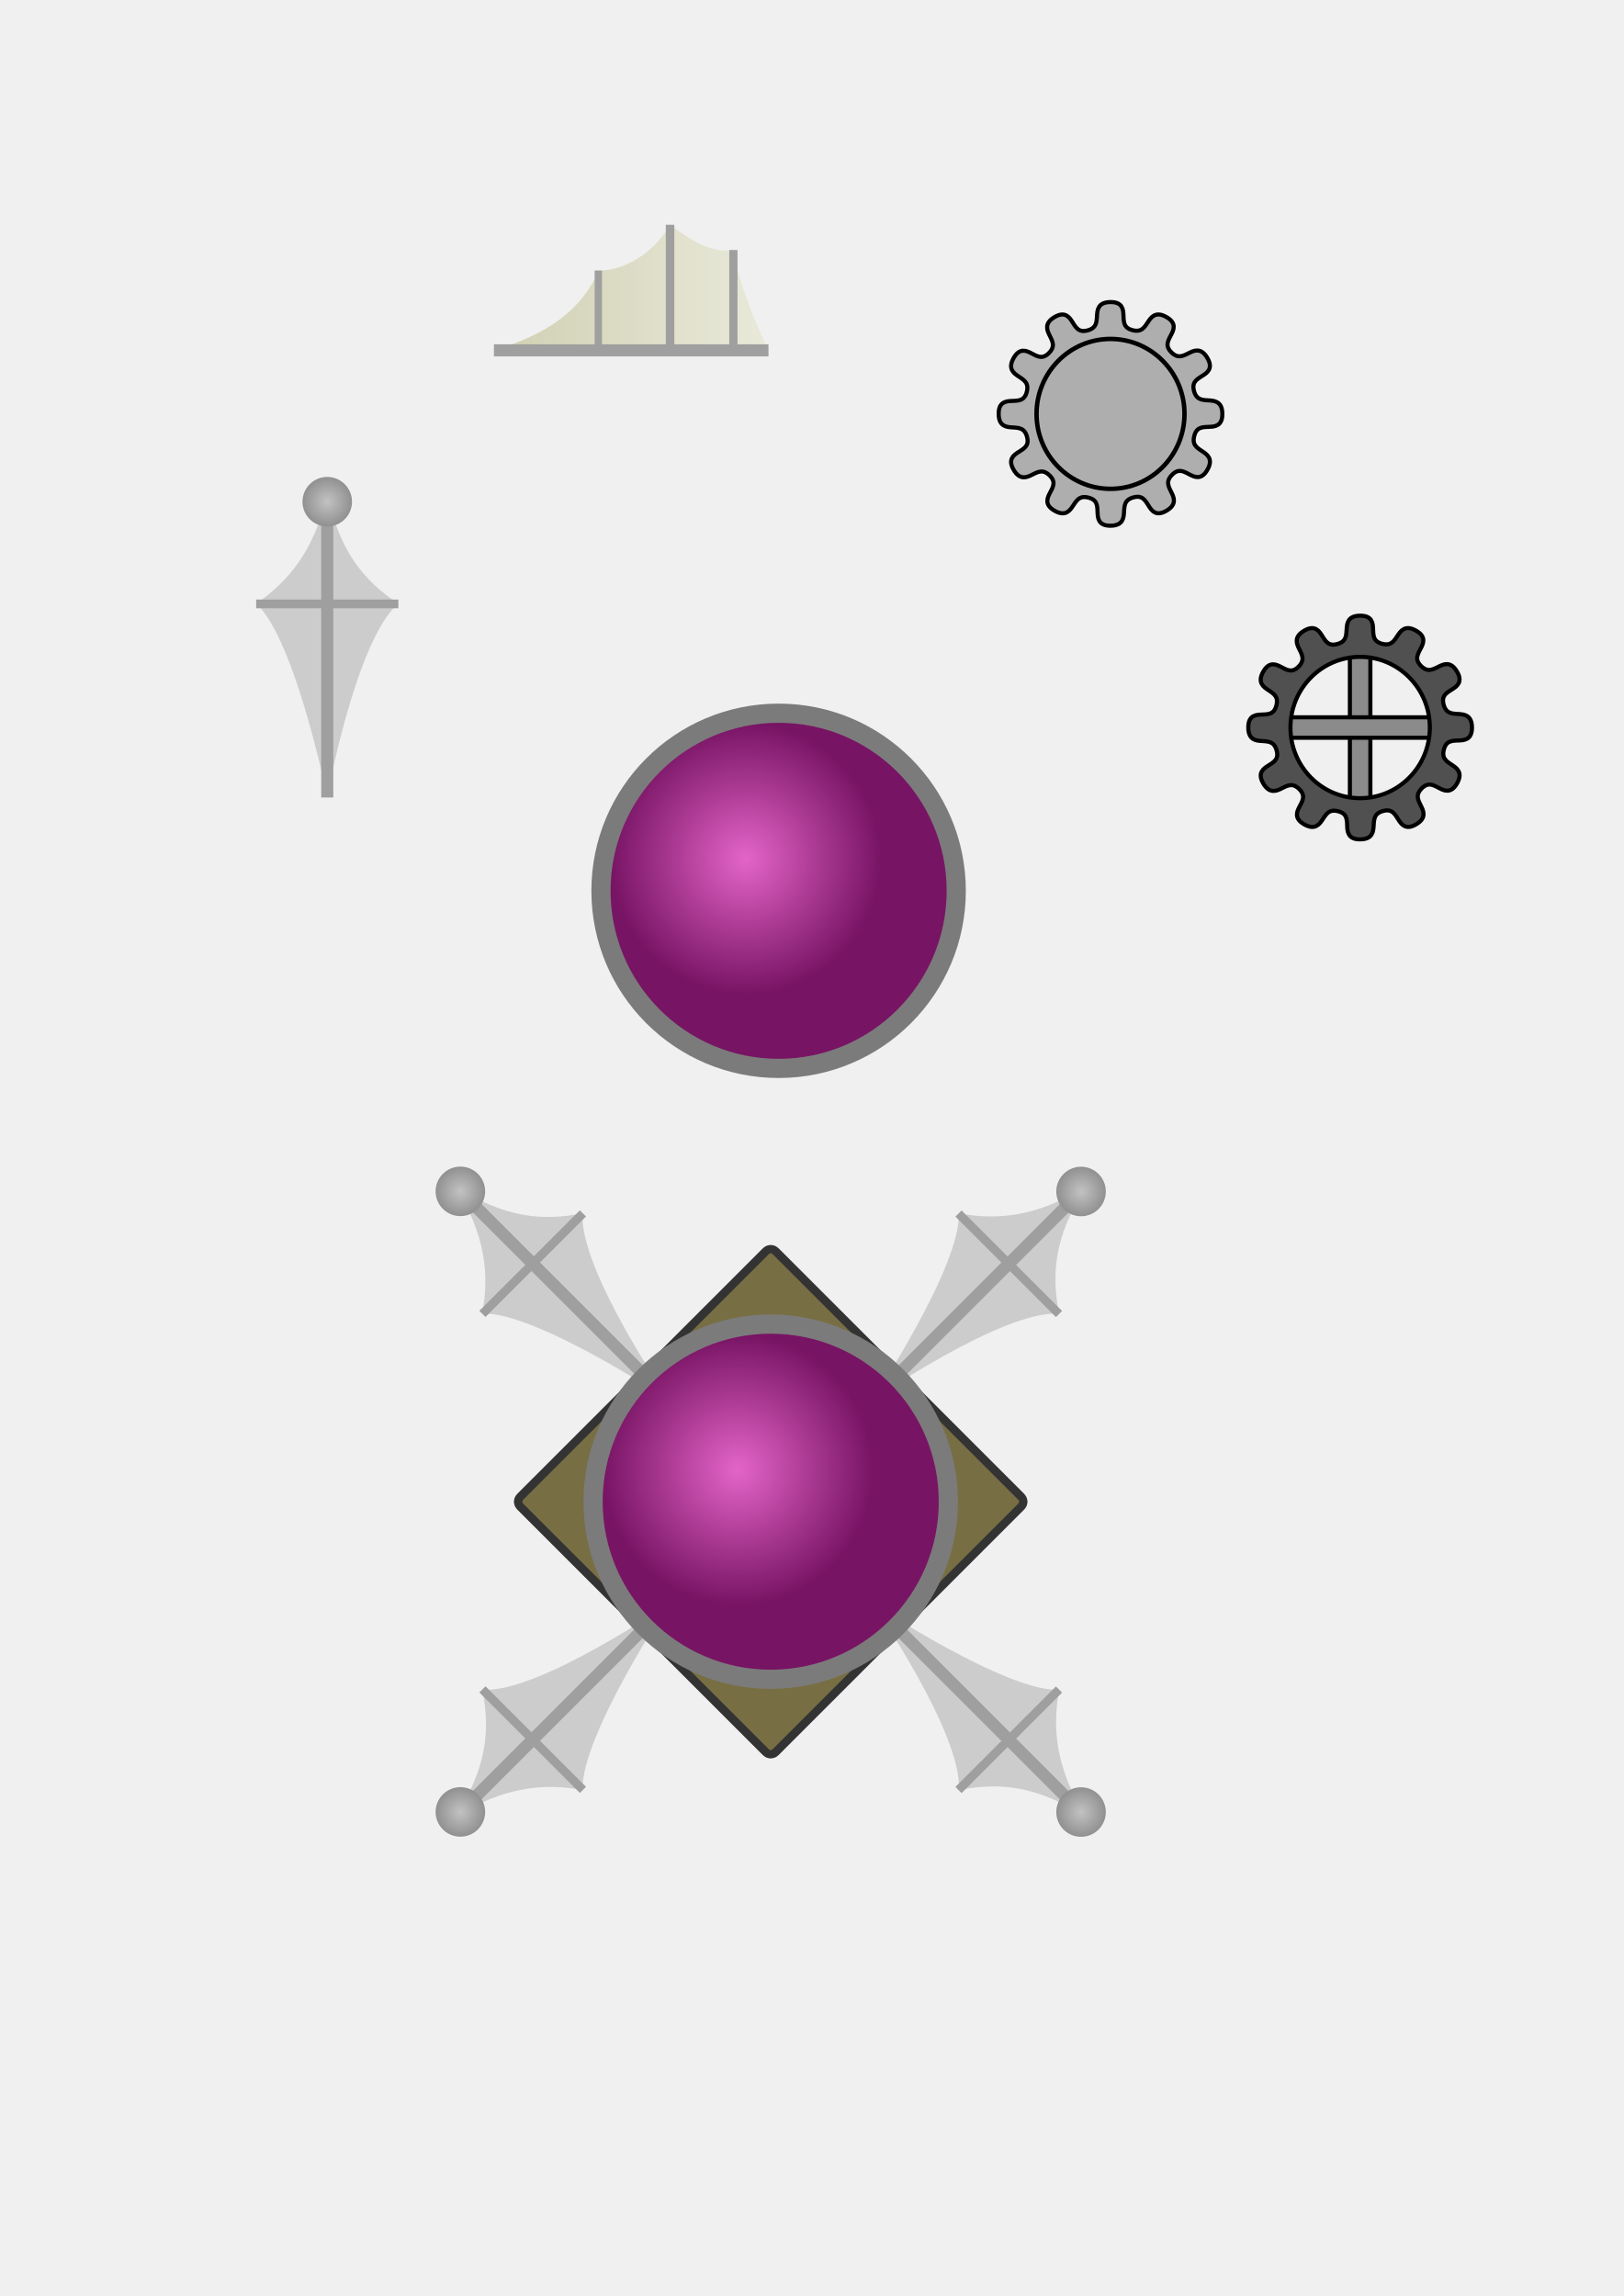
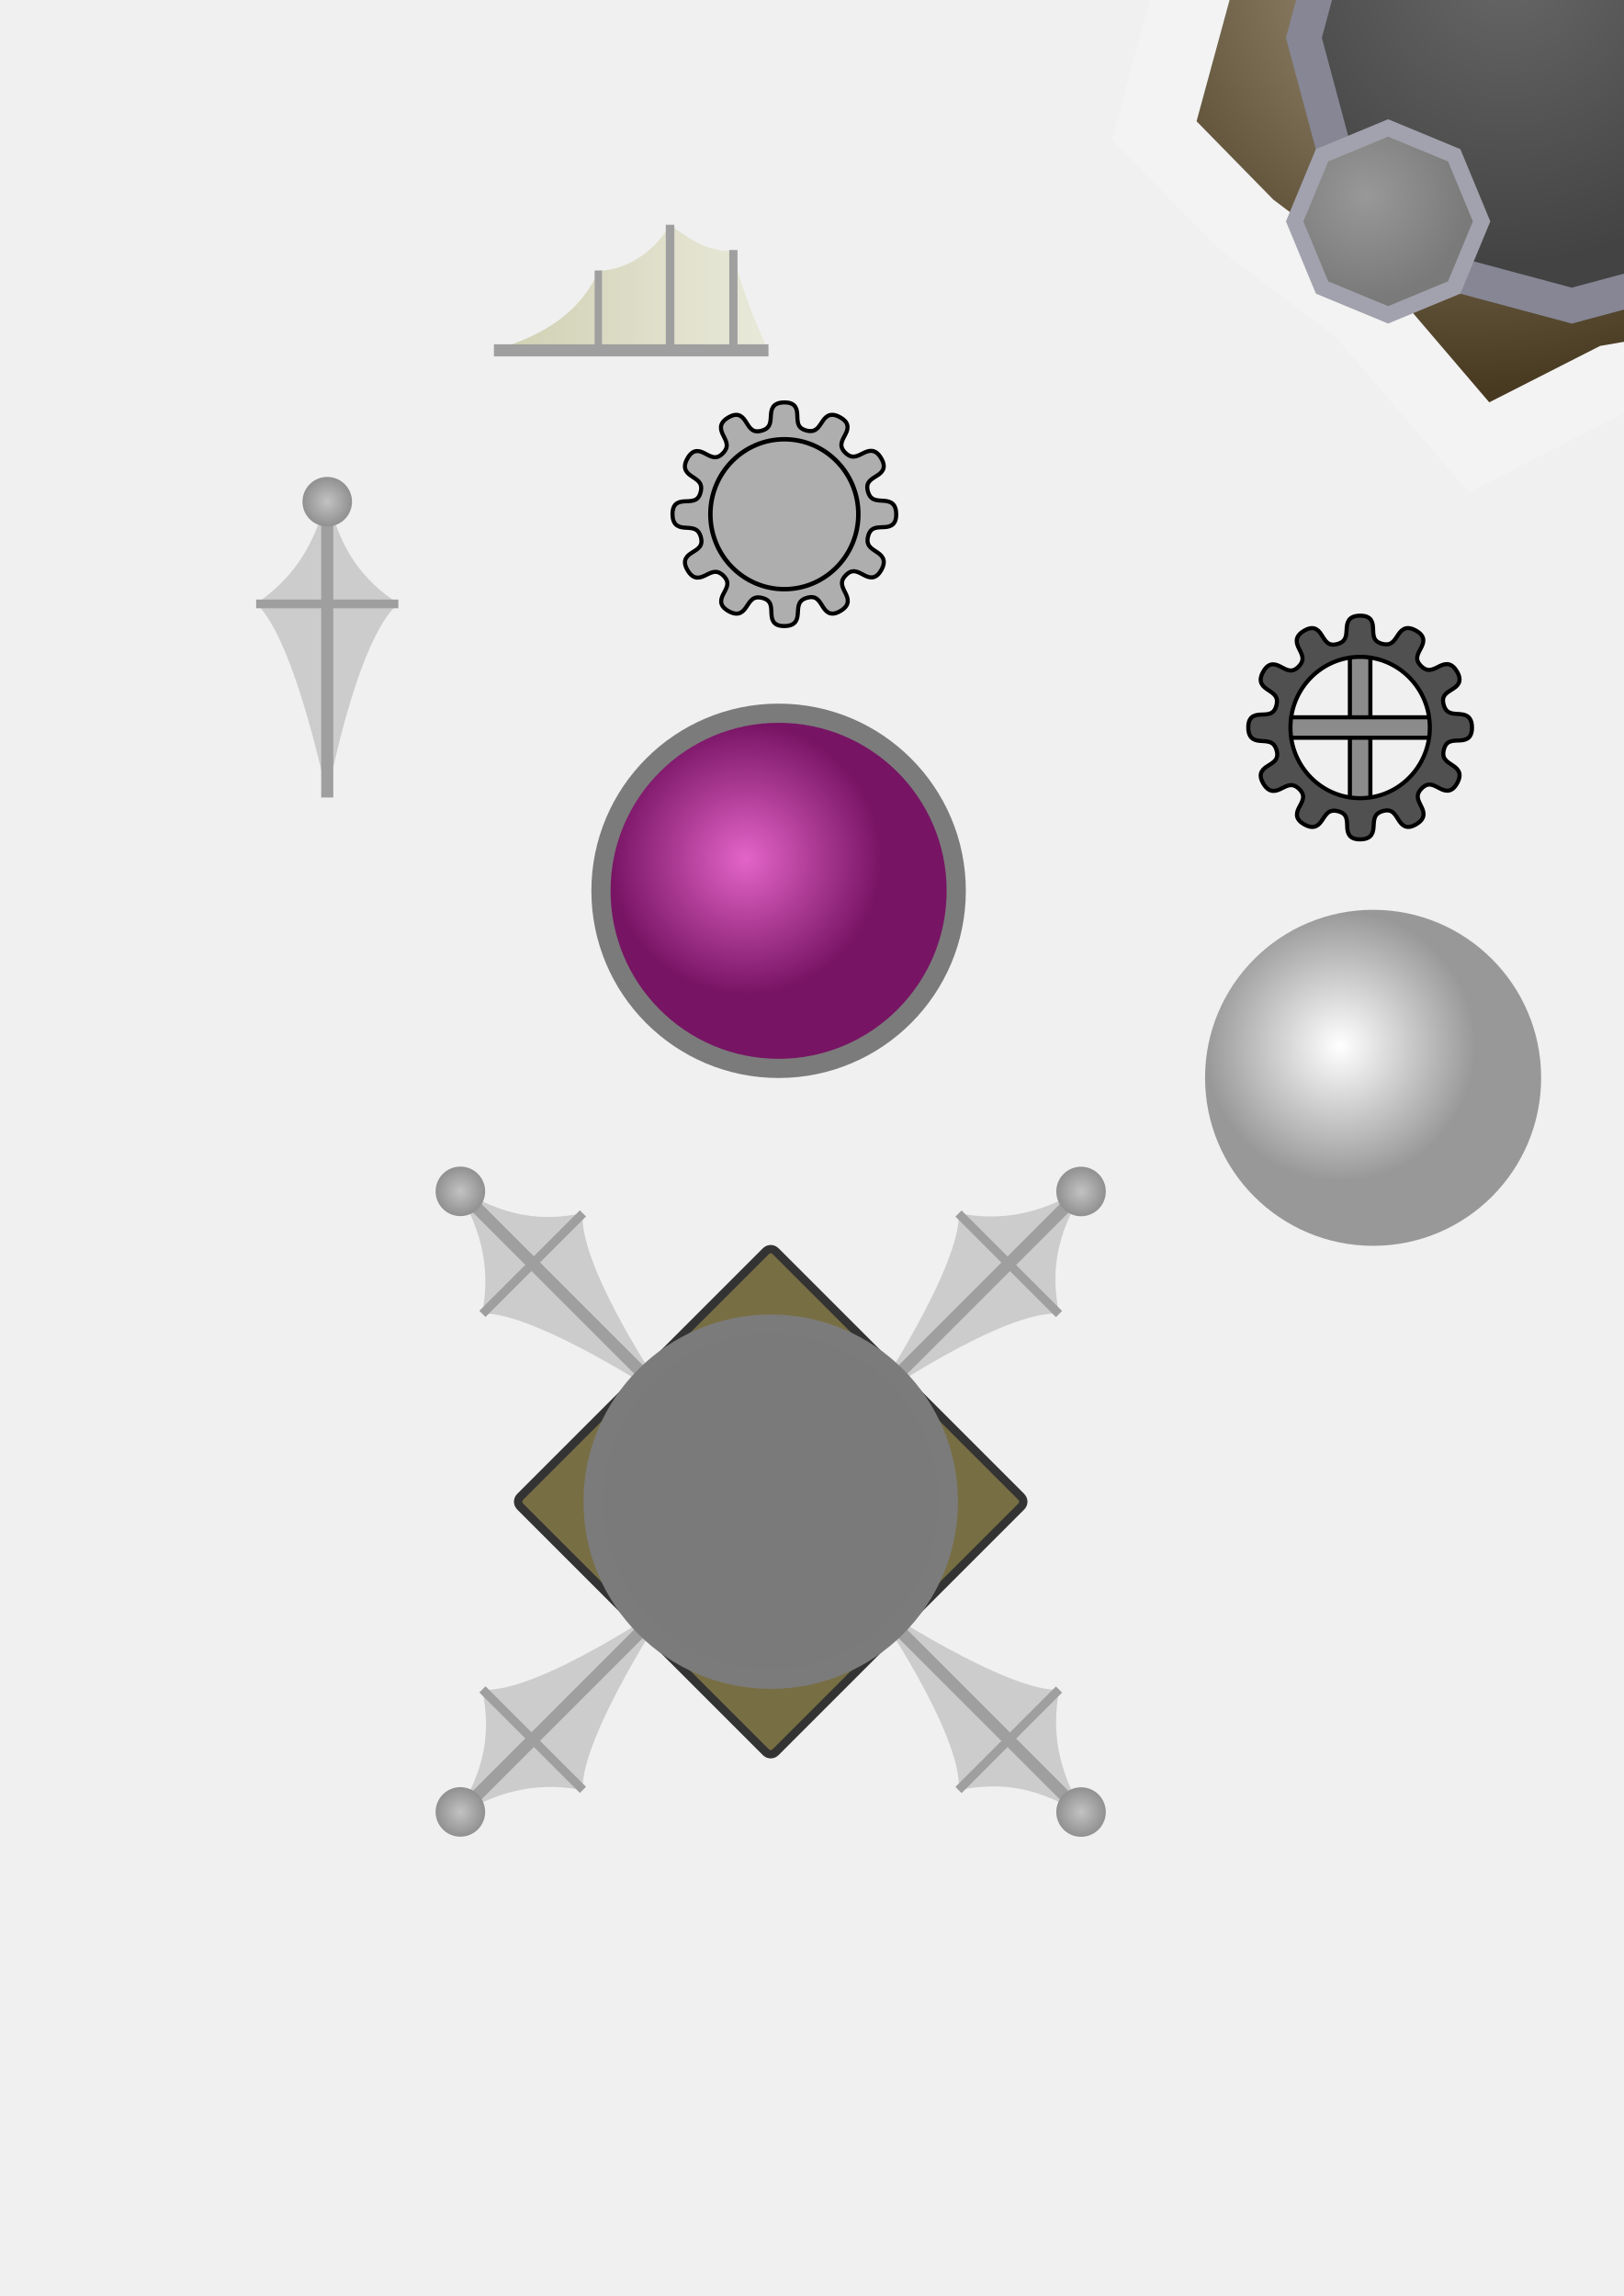
<svg xmlns="http://www.w3.org/2000/svg" xmlns:xlink="http://www.w3.org/1999/xlink" width="210mm" height="297mm" viewBox="0 0 210 297" version="1.1" id="svg1">
  <defs id="defs1">
+     <linearGradient id="linearGradient1966">
+       <stop style="stop-color:#676767;stop-opacity:1;" offset="0" id="stop1965" />
+       <stop style="stop-color:#434343;stop-opacity:1;" offset="1" id="stop1966" />
+     </linearGradient>
+     <linearGradient id="linearGradient1963">
+       <stop style="stop-color:#a99c83;stop-opacity:1;" offset="0" id="stop1963" />
+       <stop style="stop-color:#473920;stop-opacity:1;" offset="1" id="stop1964" />
+     </linearGradient>
+     <linearGradient id="swatch75">
+       <stop style="stop-color:#000000;stop-opacity:1;" offset="0" id="stop75" />
+     </linearGradient>
+     <linearGradient id="swatch74">
+       <stop style="stop-color:#89846b;stop-opacity:1;" offset="0" id="stop74" />
+     </linearGradient>
+     <linearGradient id="linearGradient14">
+       <stop style="stop-color:#989898;stop-opacity:1;" offset="0" id="stop14" />
+       <stop style="stop-color:#7a7a7a;stop-opacity:1;" offset="1" id="stop15" />
+     </linearGradient>
+     <linearGradient id="linearGradient13">
+       <stop style="stop-color:#ffffff;stop-opacity:1;" offset="0" id="stop12" />
+       <stop style="stop-color:#989898;stop-opacity:1;" offset="1" id="stop13" />
+     </linearGradient>
    <linearGradient id="linearGradient10">
      <stop style="stop-color:#c2c2c2;stop-opacity:1;" offset="0" id="stop10" />
      <stop style="stop-color:#8b8b8b;stop-opacity:1;" offset="1" id="stop11" />
    </linearGradient>
    <linearGradient id="linearGradient6">
      <stop style="stop-color:#e364c8;stop-opacity:1;" offset="0" id="stop6" />
      <stop style="stop-color:#781464;stop-opacity:1;" offset="1" id="stop7" />
    </linearGradient>
    <linearGradient id="linearGradient3">
      <stop style="stop-color:#d0d0b3;stop-opacity:1;" offset="0" id="stop3" />
      <stop style="stop-color:#e9e9da;stop-opacity:1;" offset="1" id="stop4" />
    </linearGradient>
    <linearGradient xlink:href="#linearGradient3" id="linearGradient4" x1="32.313" y1="28.011" x2="67.749" y2="28.011" gradientUnits="userSpaceOnUse" gradientTransform="translate(31.61202,9.177682)" />
    <radialGradient xlink:href="#linearGradient6" id="radialGradient7" cx="134.707" cy="33.785" fx="134.707" fy="33.785" r="24.215" gradientUnits="userSpaceOnUse" gradientTransform="matrix(0.7236375,0,0,0.7236373,-1.049556,86.64007)" />
    <radialGradient xlink:href="#linearGradient10" id="radialGradient11" cx="42.273" cy="64.896" fx="42.273" fy="64.896" r="5.579" gradientUnits="userSpaceOnUse" gradientTransform="matrix(0.6344333,0,0,0.6344333,15.50542,23.72382)" />
-     <radialGradient xlink:href="#linearGradient6" id="radialGradient7-1" cx="134.707" cy="33.785" fx="134.707" fy="33.785" r="24.215" gradientUnits="userSpaceOnUse" gradientTransform="matrix(0.7236375,0,0,0.7236373,-2.069279,165.6623)" />
    <radialGradient xlink:href="#linearGradient10" id="radialGradient11-6" cx="42.273" cy="64.896" fx="42.273" fy="64.896" r="5.579" gradientUnits="userSpaceOnUse" gradientTransform="matrix(0.6344333,0,0,0.6344333,15.50542,23.72382)" />
    <radialGradient xlink:href="#linearGradient10" id="radialGradient11-6-4" cx="42.273" cy="64.896" fx="42.273" fy="64.896" r="5.579" gradientUnits="userSpaceOnUse" gradientTransform="matrix(0.6344333,0,0,0.6344333,15.50542,23.72382)" />
    <radialGradient xlink:href="#linearGradient10" id="radialGradient11-6-6" cx="42.273" cy="64.896" fx="42.273" fy="64.896" r="5.579" gradientUnits="userSpaceOnUse" gradientTransform="matrix(0.6344333,0,0,0.6344333,15.50542,23.72382)" />
    <radialGradient xlink:href="#linearGradient10" id="radialGradient11-6-4-4" cx="42.273" cy="64.896" fx="42.273" fy="64.896" r="5.579" gradientUnits="userSpaceOnUse" gradientTransform="matrix(0.6344333,0,0,0.6344333,15.50542,23.72382)" />
+     <radialGradient xlink:href="#linearGradient13" id="radialGradient7-5" cx="134.707" cy="33.785" fx="134.707" fy="33.785" r="24.215" gradientUnits="userSpaceOnUse" gradientTransform="matrix(0.7236375,0,0,0.7236373,75.83951,110.8305)" />
+     <radialGradient xlink:href="#linearGradient14" id="radialGradient15" cx="189.545" cy="54.301" fx="189.545" fy="54.301" r="13.215" gradientUnits="userSpaceOnUse" />
+     <radialGradient xlink:href="#linearGradient1963" id="radialGradient1964" cx="212.59" cy="56.213" fx="212.59" fy="56.213" r="29.524" gradientTransform="matrix(1,0,0,1.051775,0,-3.261765)" gradientUnits="userSpaceOnUse" />
+     <radialGradient xlink:href="#linearGradient14" id="radialGradient15-7" cx="189.545" cy="54.301" fx="189.545" fy="54.301" r="13.215" gradientUnits="userSpaceOnUse" />
+     <radialGradient xlink:href="#linearGradient14" id="radialGradient15-5" cx="189.545" cy="54.301" fx="189.545" fy="54.301" r="13.215" gradientUnits="userSpaceOnUse" />
+     <radialGradient xlink:href="#linearGradient14" id="radialGradient15-7-9" cx="189.545" cy="54.301" fx="189.545" fy="54.301" r="13.215" gradientUnits="userSpaceOnUse" />
+     <radialGradient xlink:href="#linearGradient1966" id="radialGradient15-7-1" cx="189.545" cy="54.301" fx="189.545" fy="54.301" r="13.215" gradientUnits="userSpaceOnUse" />
+     <radialGradient xlink:href="#linearGradient1963" id="radialGradient1964-2" cx="212.59" cy="56.213" fx="212.59" fy="56.213" r="29.524" gradientTransform="matrix(1,0,0,1.051775,0,-3.261765)" gradientUnits="userSpaceOnUse" />
+     <radialGradient xlink:href="#linearGradient1966" id="radialGradient15-7-1-9" cx="189.545" cy="54.301" fx="189.545" fy="54.301" r="13.215" gradientUnits="userSpaceOnUse" />
+     <radialGradient xlink:href="#linearGradient14" id="radialGradient15-8" cx="189.545" cy="54.301" fx="189.545" fy="54.301" r="13.215" gradientUnits="userSpaceOnUse" />
+     <radialGradient xlink:href="#linearGradient14" id="radialGradient15-5-9" cx="189.545" cy="54.301" fx="189.545" fy="54.301" r="13.215" gradientUnits="userSpaceOnUse" />
+     <radialGradient xlink:href="#linearGradient14" id="radialGradient15-7-6" cx="189.545" cy="54.301" fx="189.545" fy="54.301" r="13.215" gradientUnits="userSpaceOnUse" />
+     <radialGradient xlink:href="#linearGradient14" id="radialGradient15-7-9-6" cx="189.545" cy="54.301" fx="189.545" fy="54.301" r="13.215" gradientUnits="userSpaceOnUse" />
  </defs>
  <g id="layer1">
+     <path style="fill:url(#radialGradient1964);stroke:#ffffff;stroke-width:10;stroke-dasharray:none;stroke-opacity:0.194;paint-order:stroke markers fill" id="path15" d="m 235.536,79.878 -9.429,2.583 -5.151,1 -7.154,4.08 -6.2,-8.133 -7.734,-6.528 -4.959,-5.672 2.2,-9.058 7.19,-13.322 9.145,-1.152 5.575,-5.576 6.003,3.199 12.325,1.877 -1.798,4.312 6.002,12.84 1.587,7.929 -5.207,6.788 z" transform="matrix(2.003699,0,0,1.788047,-235.7837,-104.484)" />
+     <path style="fill:url(#radialGradient15-7-1);fill-opacity:1;stroke:#868695;stroke-width:3.044;stroke-dasharray:none;stroke-opacity:1;paint-order:stroke markers fill" id="path14-0-6" d="m 192.349,68.578 -5.481,-1.469 -4.012,-4.012 -1.469,-5.481 1.469,-5.481 4.012,-4.012 5.481,-1.469 5.481,1.469 4.012,4.012 1.469,5.481 -1.469,5.481 -4.012,4.012 z" transform="matrix(2.948396,0,0,2.948396,-363.8376,-164.986)" />
+     <path style="fill:url(#radialGradient15);fill-opacity:1;stroke:#a2a2ae;stroke-width:4.163;stroke-dasharray:none;stroke-opacity:1;paint-order:stroke markers fill" id="path14" d="m 192.349,68.578 -7.751,-3.211 -3.211,-7.751 3.211,-7.751 7.751,-3.211 7.751,3.211 3.211,7.751 -3.211,7.751 z" transform="translate(-12.81684,-28.97729)" />
+     <path style="fill:url(#radialGradient15-5);fill-opacity:1;stroke:#a2a2ae;stroke-width:4.163;stroke-dasharray:none;stroke-opacity:1;paint-order:stroke markers fill" id="path14-1" d="m 192.349,68.578 -7.751,-3.211 -3.211,-7.751 3.211,-7.751 7.751,-3.211 7.751,3.211 3.211,7.751 -3.211,7.751 z" transform="translate(34.68525,-28.97729)" />
+     <path style="fill:url(#radialGradient15-7);fill-opacity:1;stroke:#a2a2ae;stroke-width:4.163;stroke-dasharray:none;stroke-opacity:1;paint-order:stroke markers fill" id="path14-0" d="m 192.349,68.578 -7.751,-3.211 -3.211,-7.751 3.211,-7.751 7.751,-3.211 7.751,3.211 3.211,7.751 -3.211,7.751 z" transform="translate(-12.81684,-76.47939)" />
+     <path style="fill:url(#radialGradient15-7-9);fill-opacity:1;stroke:#a2a2ae;stroke-width:4.163;stroke-dasharray:none;stroke-opacity:1;paint-order:stroke markers fill" id="path14-0-7" d="m 192.349,68.578 -7.751,-3.211 -3.211,-7.751 3.211,-7.751 7.751,-3.211 7.751,3.211 3.211,7.751 -3.211,7.751 z" transform="translate(34.68525,-76.47939)" />
    <rect style="fill:#786e44;fill-opacity:1;stroke:#333333;stroke-width:2.163;stroke-dasharray:none;stroke-opacity:1;paint-order:stroke markers fill" id="rect11" width="45.633" height="45.633" x="185.025" y="44.057" rx="0.332" transform="rotate(45)" />
    <g id="g12">
      <g id="g11-7" transform="rotate(45,-16.63735,227.1934)">
        <path style="fill:#cccccc;fill-opacity:1;stroke:none;stroke-width:0.265px;stroke-linecap:butt;stroke-linejoin:miter;stroke-opacity:1" d="m 42.319,103.054 c 0,0 -4.13,-20.36 -9.178,-24.98 4.259,-2.929 7.408,-6.815 9.211,-14.025 1.577,7.233 4.683,11.073 9.144,14.025 -5.498,4.822 -9.178,24.98 -9.178,24.98 z" id="path11-6" />
        <path style="fill:#cccccc;stroke:#9f9f9f;stroke-width:1.126;stroke-linecap:butt;stroke-linejoin:miter;stroke-dasharray:none;stroke-opacity:1" d="M 51.518,78.12 H 33.131" id="path2-7-5" />
        <path style="fill:#cccccc;stroke:#9f9f9f;stroke-width:1.565;stroke-linecap:butt;stroke-linejoin:miter;stroke-dasharray:none;stroke-opacity:1" d="M 42.325,67.647 V 103.16" id="path2-9-6" />
        <circle style="fill:url(#radialGradient11-6);stroke:none;stroke-width:0.674;stroke-dasharray:none;stroke-opacity:1;paint-order:stroke markers fill" id="path10-9" cx="42.325" cy="64.896" r="3.202" />
      </g>
      <g id="g11-7-7" transform="rotate(135,55.96561,169.8381)">
        <path style="fill:#cccccc;fill-opacity:1;stroke:none;stroke-width:0.265px;stroke-linecap:butt;stroke-linejoin:miter;stroke-opacity:1" d="m 42.319,103.054 c 0,0 -4.13,-20.36 -9.178,-24.98 4.259,-2.929 7.408,-6.815 9.211,-14.025 1.577,7.233 4.683,11.073 9.144,14.025 -5.498,4.822 -9.178,24.98 -9.178,24.98 z" id="path11-6-4" />
        <path style="fill:#cccccc;stroke:#9f9f9f;stroke-width:1.126;stroke-linecap:butt;stroke-linejoin:miter;stroke-dasharray:none;stroke-opacity:1" d="M 51.518,78.12 H 33.131" id="path2-7-5-4" />
        <path style="fill:#cccccc;stroke:#9f9f9f;stroke-width:1.565;stroke-linecap:butt;stroke-linejoin:miter;stroke-dasharray:none;stroke-opacity:1" d="M 42.325,67.647 V 103.16" id="path2-9-6-3" />
        <circle style="fill:url(#radialGradient11-6-4);stroke:none;stroke-width:0.674;stroke-dasharray:none;stroke-opacity:1;paint-order:stroke markers fill" id="path10-9-0" cx="42.325" cy="64.896" r="3.202" />
      </g>
      <g id="g11-7-4" transform="rotate(-135,86.03552,146.073)">
        <path style="fill:#cccccc;fill-opacity:1;stroke:none;stroke-width:0.265px;stroke-linecap:butt;stroke-linejoin:miter;stroke-opacity:1" d="m 42.319,103.054 c 0,0 -4.13,-20.36 -9.178,-24.98 4.259,-2.929 7.408,-6.815 9.211,-14.025 1.577,7.233 4.683,11.073 9.144,14.025 -5.498,4.822 -9.178,24.98 -9.178,24.98 z" id="path11-6-9" />
        <path style="fill:#cccccc;stroke:#9f9f9f;stroke-width:1.126;stroke-linecap:butt;stroke-linejoin:miter;stroke-dasharray:none;stroke-opacity:1" d="M 51.518,78.12 H 33.131" id="path2-7-5-2" />
        <path style="fill:#cccccc;stroke:#9f9f9f;stroke-width:1.565;stroke-linecap:butt;stroke-linejoin:miter;stroke-dasharray:none;stroke-opacity:1" d="M 42.325,67.647 V 103.16" id="path2-9-6-0" />
        <circle style="fill:url(#radialGradient11-6-6);stroke:none;stroke-width:0.674;stroke-dasharray:none;stroke-opacity:1;paint-order:stroke markers fill" id="path10-9-6" cx="42.325" cy="64.896" r="3.202" />
      </g>
      <g id="g11-7-7-8" transform="rotate(-45,158.6229,88.71773)">
        <path style="fill:#cccccc;fill-opacity:1;stroke:none;stroke-width:0.265px;stroke-linecap:butt;stroke-linejoin:miter;stroke-opacity:1" d="m 42.319,103.054 c 0,0 -4.13,-20.36 -9.178,-24.98 4.259,-2.929 7.408,-6.815 9.211,-14.025 1.577,7.233 4.683,11.073 9.144,14.025 -5.498,4.822 -9.178,24.98 -9.178,24.98 z" id="path11-6-4-9" />
        <path style="fill:#cccccc;stroke:#9f9f9f;stroke-width:1.126;stroke-linecap:butt;stroke-linejoin:miter;stroke-dasharray:none;stroke-opacity:1" d="M 51.518,78.12 H 33.131" id="path2-7-5-4-2" />
        <path style="fill:#cccccc;stroke:#9f9f9f;stroke-width:1.565;stroke-linecap:butt;stroke-linejoin:miter;stroke-dasharray:none;stroke-opacity:1" d="M 42.325,67.647 V 103.16" id="path2-9-6-3-6" />
        <circle style="fill:url(#radialGradient11-6-4-4);stroke:none;stroke-width:0.674;stroke-dasharray:none;stroke-opacity:1;paint-order:stroke markers fill" id="path10-9-0-6" cx="42.325" cy="64.896" r="3.202" />
      </g>
    </g>
    <path style="fill:url(#linearGradient4);stroke:none;stroke-width:0.265px;stroke-linecap:butt;stroke-linejoin:miter;stroke-opacity:1" d="m 63.925,45.315 c 2.756,0 35.436,0 35.436,0 0,0 -3.728,-7.776 -4.525,-12.938 -2.39,0.287 -4.748,-0.669 -8.158,-3.314 -2.199,3.792 -5.927,5.895 -9.241,5.959 -2.397,5.385 -6.979,8.301 -13.512,10.293 z" id="path3" />
    <path style="fill:#cccccc;stroke:#9f9f9f;stroke-width:1.565;stroke-linecap:butt;stroke-linejoin:miter;stroke-dasharray:none;stroke-opacity:1" d="M 99.392,45.321 H 63.88" id="path2" />
    <path style="fill:#cccccc;stroke:#9f9f9f;stroke-width:1.103;stroke-linecap:butt;stroke-linejoin:miter;stroke-dasharray:none;stroke-opacity:1" d="M 86.662,45.386 V 29.072" id="path2-3" />
    <path style="fill:#cccccc;stroke:#9f9f9f;stroke-width:1.063;stroke-linecap:butt;stroke-linejoin:miter;stroke-dasharray:none;stroke-opacity:1" d="M 94.853,44.777 V 32.339" id="path2-3-1" />
    <path style="fill:#cccccc;stroke:#9f9f9f;stroke-width:0.949;stroke-linecap:butt;stroke-linejoin:miter;stroke-dasharray:none;stroke-opacity:1" d="M 77.381,44.905 V 34.991" id="path2-3-1-3" />
    <rect style="fill:none;fill-opacity:1;stroke:none;stroke-width:1.063;stroke-dasharray:none;stroke-opacity:1;paint-order:stroke markers fill" id="rect4" width="71.127" height="71.127" x="28.298" y="9.751" rx="0.332" />
    <circle style="fill:url(#radialGradient7);fill-opacity:1;stroke:#7b7b7b;stroke-width:4.963;stroke-dasharray:none;stroke-opacity:1;paint-order:stroke markers fill" id="path4" cx="100.7" cy="115.231" r="21.733" />
-     <circle style="fill:url(#radialGradient7-1);fill-opacity:1;stroke:#7b7b7b;stroke-width:4.963;stroke-dasharray:none;stroke-opacity:1;paint-order:stroke markers fill" id="path4-9" cx="99.68" cy="194.253" r="21.733" />
-     <path style="fill:#aeaeae;fill-opacity:1;stroke:#000000;stroke-width:1.063;stroke-dasharray:none;stroke-opacity:1;paint-order:stroke markers fill" id="path7" d="m 150.727,65.837 c -2.316,1.358 -1.605,-2.451 -4.198,-1.756 -2.661,0.713 -0.147,3.639 -2.902,3.658 -2.685,0.018 -0.164,-2.925 -2.758,-3.619 -2.661,-0.713 -1.947,3.078 -4.342,1.717 -2.334,-1.326 1.32,-2.615 -0.578,-4.513 -1.948,-1.948 -3.225,1.692 -4.619,-0.684 -1.358,-2.316 2.451,-1.605 1.756,-4.198 -0.713,-2.661 -3.639,-0.147 -3.658,-2.902 -0.018,-2.685 2.925,-0.164 3.619,-2.758 0.713,-2.661 -3.078,-1.947 -1.717,-4.342 1.326,-2.334 2.615,1.32 4.513,-0.578 1.948,-1.948 -1.692,-3.225 0.684,-4.619 2.316,-1.358 1.605,2.451 4.198,1.756 2.661,-0.713 0.147,-3.639 2.902,-3.658 2.685,-0.018 0.164,2.925 2.758,3.619 2.661,0.713 1.947,-3.078 4.342,-1.717 2.334,1.326 -1.32,2.615 0.578,4.513 1.948,1.948 3.225,-1.692 4.619,0.684 1.358,2.316 -2.451,1.605 -1.756,4.198 0.713,2.661 3.639,0.147 3.658,2.902 0.018,2.685 -2.925,0.164 -3.619,2.758 -0.713,2.661 3.078,1.947 1.717,4.342 -1.326,2.334 -2.615,-1.32 -4.513,0.578 -1.948,1.948 1.692,3.225 -0.684,4.619 z" clip-path="none" />
-     <ellipse style="fill:#aeaeae;fill-opacity:1;stroke:#000000;stroke-width:1.154;stroke-dasharray:none;stroke-opacity:1;paint-order:stroke markers fill" id="path8" cx="143.627" cy="53.539" rx="9.279" ry="9.407" />
+     <circle style="fill:url(#radialGradient7-5);fill-opacity:1;stroke:none;stroke-width:4.963;stroke-dasharray:none;stroke-opacity:1;paint-order:stroke markers fill" id="path4-1" cx="177.589" cy="139.421" r="21.733" />
+     <circle style="fill:#7a7a7a;fill-opacity:1;stroke:#7b7b7b;stroke-width:4.963;stroke-dasharray:none;stroke-opacity:1;paint-order:stroke markers fill" id="path4-9" cx="99.68" cy="194.253" r="21.733" />
+     <path style="fill:#aeaeae;fill-opacity:1;stroke:#000000;stroke-width:1.063;stroke-dasharray:none;stroke-opacity:1;paint-order:stroke markers fill" id="path7" d="m 150.727,65.837 c -2.316,1.358 -1.605,-2.451 -4.198,-1.756 -2.661,0.713 -0.147,3.639 -2.902,3.658 -2.685,0.018 -0.164,-2.925 -2.758,-3.619 -2.661,-0.713 -1.947,3.078 -4.342,1.717 -2.334,-1.326 1.32,-2.615 -0.578,-4.513 -1.948,-1.948 -3.225,1.692 -4.619,-0.684 -1.358,-2.316 2.451,-1.605 1.756,-4.198 -0.713,-2.661 -3.639,-0.147 -3.658,-2.902 -0.018,-2.685 2.925,-0.164 3.619,-2.758 0.713,-2.661 -3.078,-1.947 -1.717,-4.342 1.326,-2.334 2.615,1.32 4.513,-0.578 1.948,-1.948 -1.692,-3.225 0.684,-4.619 2.316,-1.358 1.605,2.451 4.198,1.756 2.661,-0.713 0.147,-3.639 2.902,-3.658 2.685,-0.018 0.164,2.925 2.758,3.619 2.661,0.713 1.947,-3.078 4.342,-1.717 2.334,1.326 -1.32,2.615 0.578,4.513 1.948,1.948 3.225,-1.692 4.619,0.684 1.358,2.316 -2.451,1.605 -1.756,4.198 0.713,2.661 3.639,0.147 3.658,2.902 0.018,2.685 -2.925,0.164 -3.619,2.758 -0.713,2.661 3.078,1.947 1.717,4.342 -1.326,2.334 -2.615,-1.32 -4.513,0.578 -1.948,1.948 1.692,3.225 -0.684,4.619 z" clip-path="none" transform="translate(-42.18241,12.9792)" />
+     <ellipse style="fill:#aeaeae;fill-opacity:1;stroke:#000000;stroke-width:1.154;stroke-dasharray:none;stroke-opacity:1;paint-order:stroke markers fill" id="path8" cx="101.445" cy="66.518" rx="9.279" ry="9.407" />
    <rect style="fill:#8b8b8b;fill-opacity:1;stroke:#000000;stroke-width:1.063;stroke-dasharray:none;stroke-opacity:1;paint-order:stroke markers fill" id="rect9" width="2.118" height="19.649" x="174.852" y="84.285" rx="0.332" />
    <rect style="fill:#8b8b8b;fill-opacity:1;stroke:#000000;stroke-width:1.063;stroke-dasharray:none;stroke-opacity:1;paint-order:stroke markers fill" id="rect9-0" width="2.118" height="19.649" x="93.05" y="-185.736" rx="0.332" transform="rotate(90)" />
    <path id="path7-6" clip-path="none" style="fill:#505050;fill-opacity:1;stroke:#000000;stroke-width:1.063;stroke-dasharray:none;stroke-opacity:1;paint-order:stroke markers fill" d="M 143.628 39.339 C 140.873 39.358 143.387 42.285 140.726 42.998 C 138.132 43.692 138.843 39.883 136.527 41.242 C 134.151 42.635 137.791 43.913 135.843 45.861 C 133.945 47.759 132.657 44.105 131.33 46.439 C 129.969 48.834 133.76 48.12 133.047 50.782 C 132.352 53.375 129.409 50.854 129.428 53.539 C 129.446 56.294 132.373 53.78 133.086 56.441 C 133.781 59.034 129.972 58.324 131.33 60.639 C 132.724 63.016 134.001 59.376 135.949 61.324 C 137.847 63.222 134.193 64.51 136.527 65.836 C 138.923 67.198 138.209 63.407 140.87 64.12 C 143.463 64.815 140.943 67.758 143.628 67.739 C 146.383 67.72 143.869 64.794 146.53 64.081 C 149.123 63.386 148.412 67.195 150.727 65.836 C 153.104 64.443 149.464 63.166 151.412 61.218 C 153.31 59.319 154.599 62.973 155.925 60.639 C 157.286 58.244 153.495 58.958 154.208 56.297 C 154.903 53.704 157.846 56.224 157.827 53.539 C 157.808 50.784 154.882 53.298 154.169 50.637 C 153.474 48.044 157.283 48.755 155.925 46.439 C 154.531 44.063 153.254 47.703 151.306 45.755 C 149.407 43.857 153.062 42.568 150.727 41.242 C 148.332 39.88 149.046 43.672 146.385 42.959 C 143.792 42.264 146.312 39.321 143.628 39.339 z M 143.628 44.132 A 9.279 9.407 0 0 1 152.907 53.539 A 9.279 9.407 0 0 1 143.628 62.946 A 9.279 9.407 0 0 1 134.348 53.539 A 9.279 9.407 0 0 1 143.628 44.132 z " transform="translate(32.28408,40.56993)" />
    <g id="g11">
      <path style="fill:#cccccc;fill-opacity:1;stroke:none;stroke-width:0.265px;stroke-linecap:butt;stroke-linejoin:miter;stroke-opacity:1" d="m 42.319,103.054 c 0,0 -4.13,-20.36 -9.178,-24.98 4.259,-2.929 7.408,-6.815 9.211,-14.025 1.577,7.233 4.683,11.073 9.144,14.025 -5.498,4.822 -9.178,24.98 -9.178,24.98 z" id="path11" />
      <path style="fill:#cccccc;stroke:#9f9f9f;stroke-width:1.126;stroke-linecap:butt;stroke-linejoin:miter;stroke-dasharray:none;stroke-opacity:1" d="M 51.518,78.12 H 33.131" id="path2-7" />
      <path style="fill:#cccccc;stroke:#9f9f9f;stroke-width:1.565;stroke-linecap:butt;stroke-linejoin:miter;stroke-dasharray:none;stroke-opacity:1" d="M 42.325,67.647 V 103.16" id="path2-9" />
      <circle style="fill:url(#radialGradient11);stroke:none;stroke-width:0.674;stroke-dasharray:none;stroke-opacity:1;paint-order:stroke markers fill" id="path10" cx="42.325" cy="64.896" r="3.202" />
    </g>
+     <path style="fill:#ffffff;stroke:none;stroke-width:10;stroke-dasharray:none;stroke-opacity:0.194;paint-order:stroke markers fill;fill-opacity:1" id="path15-4" d="m 235.536,79.878 -9.429,2.583 -5.151,1 -7.154,4.08 -6.2,-8.133 -7.734,-6.528 -4.959,-5.672 2.2,-9.058 7.19,-13.322 9.145,-1.152 5.575,-5.576 6.003,3.199 12.325,1.877 -1.798,4.312 6.002,12.84 1.587,7.929 -5.207,6.788 z" transform="matrix(2.003699,0,0,1.788047,-70.67751,-103.4374)" />
+     <path style="fill:url(#radialGradient1964-2);stroke:none;stroke-width:10;stroke-dasharray:none;stroke-opacity:0.194;paint-order:stroke markers fill" id="path15-8" d="m 235.536,79.878 -9.429,2.583 -5.151,1 -7.154,4.08 -6.2,-8.133 -7.734,-6.528 -4.959,-5.672 2.2,-9.058 7.19,-13.322 9.145,-1.152 5.575,-5.576 6.003,3.199 12.325,1.877 -1.798,4.312 6.002,12.84 1.587,7.929 -5.207,6.788 z" transform="matrix(2.003699,0,0,1.788047,-150.2013,13.29274)" />
+     <g id="g1966" transform="translate(-0.2078399,2.956401)">
+       <path style="fill:url(#radialGradient15-7-1-9);fill-opacity:1;stroke:#868695;stroke-width:3.044;stroke-dasharray:none;stroke-opacity:1;paint-order:stroke markers fill" id="path14-0-6-4" d="m 192.349,68.578 -5.481,-1.469 -4.012,-4.012 -1.469,-5.481 1.469,-5.481 4.012,-4.012 5.481,-1.469 5.481,1.469 4.012,4.012 1.469,5.481 -1.469,5.481 -4.012,4.012 z" transform="matrix(2.948396,0,0,2.948396,-278.2552,-47.20932)" />
+       <path style="fill:url(#radialGradient15-8);fill-opacity:1;stroke:#a2a2ae;stroke-width:4.163;stroke-dasharray:none;stroke-opacity:1;paint-order:stroke markers fill" id="path14-8" d="m 192.349,68.578 -7.751,-3.211 -3.211,-7.751 3.211,-7.751 7.751,-3.211 7.751,3.211 3.211,7.751 -3.211,7.751 z" transform="translate(72.76553,88.79942)" />
+       <path style="fill:url(#radialGradient15-5-9);fill-opacity:1;stroke:#a2a2ae;stroke-width:4.163;stroke-dasharray:none;stroke-opacity:1;paint-order:stroke markers fill" id="path14-1-1" d="m 192.349,68.578 -7.751,-3.211 -3.211,-7.751 3.211,-7.751 7.751,-3.211 7.751,3.211 3.211,7.751 -3.211,7.751 z" transform="translate(120.2676,88.79942)" />
+       <path style="fill:url(#radialGradient15-7-6);fill-opacity:1;stroke:#a2a2ae;stroke-width:4.163;stroke-dasharray:none;stroke-opacity:1;paint-order:stroke markers fill" id="path14-0-0" d="m 192.349,68.578 -7.751,-3.211 -3.211,-7.751 3.211,-7.751 7.751,-3.211 7.751,3.211 3.211,7.751 -3.211,7.751 z" transform="translate(72.76553,41.29732)" />
+       <path style="fill:url(#radialGradient15-7-9-6);fill-opacity:1;stroke:#a2a2ae;stroke-width:4.163;stroke-dasharray:none;stroke-opacity:1;paint-order:stroke markers fill" id="path14-0-7-3" d="m 192.349,68.578 -7.751,-3.211 -3.211,-7.751 3.211,-7.751 7.751,-3.211 7.751,3.211 3.211,7.751 -3.211,7.751 z" transform="translate(120.2676,41.29732)" />
+     </g>
  </g>
</svg>
